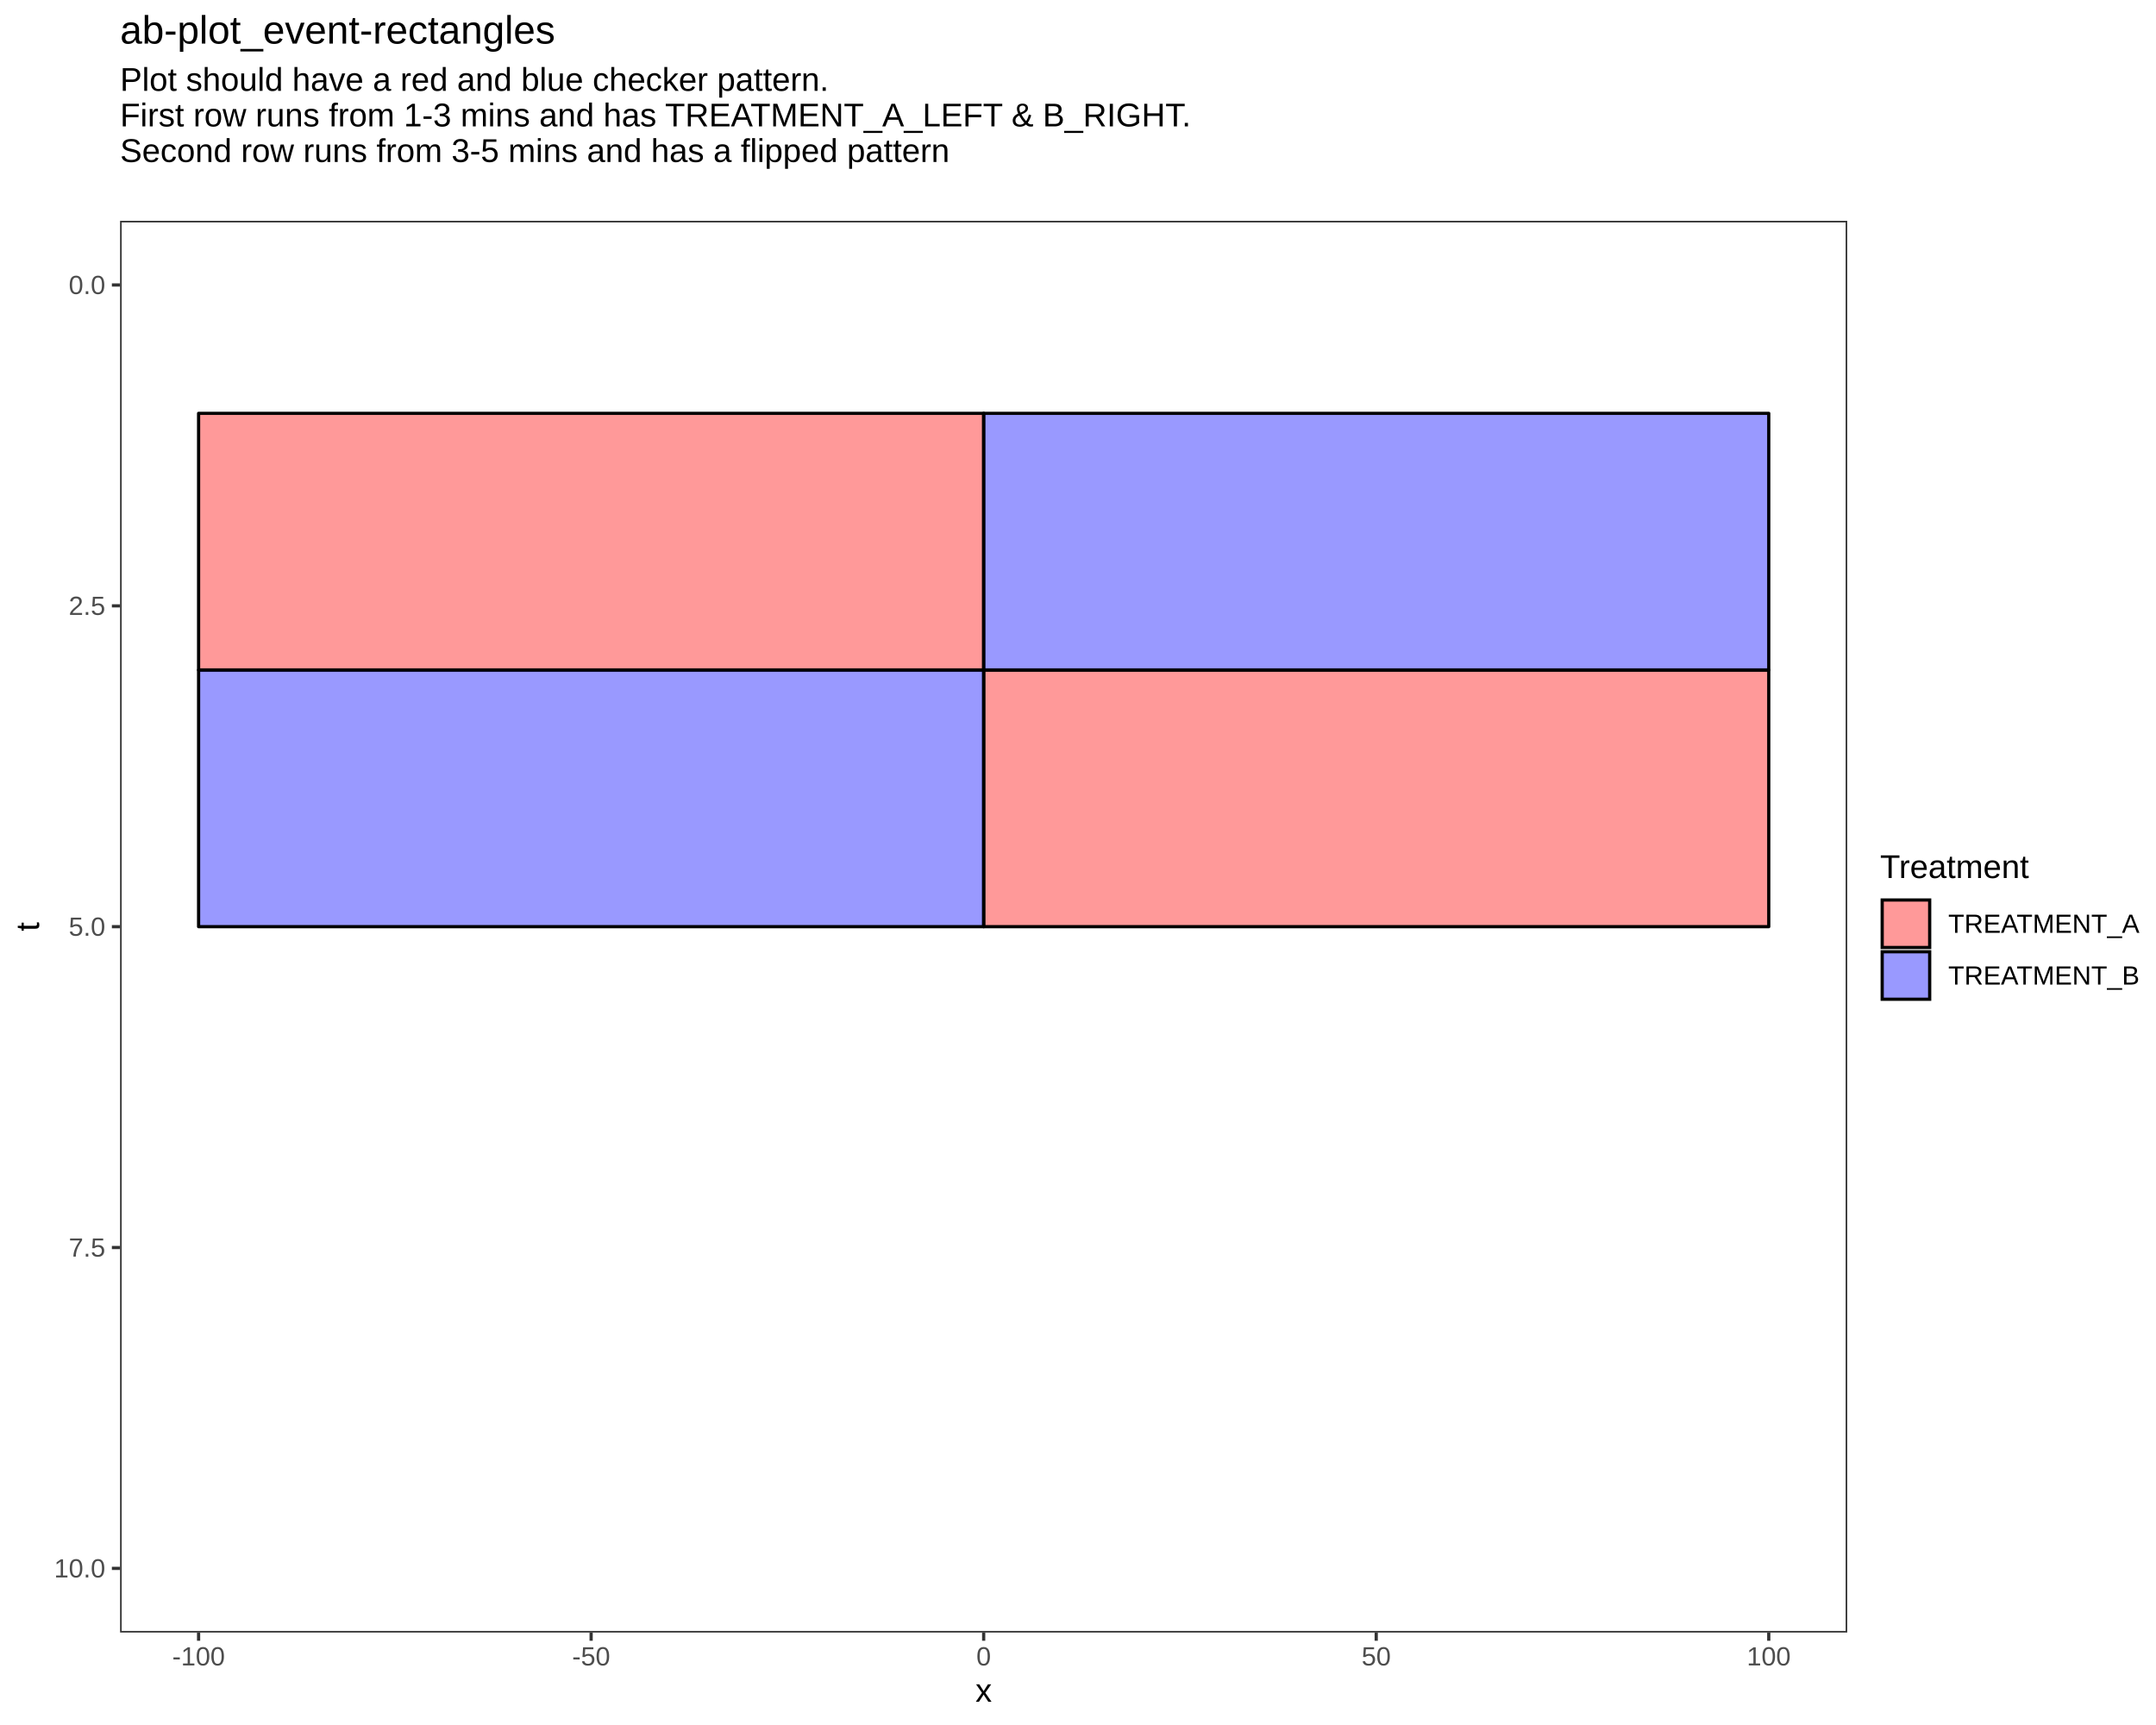
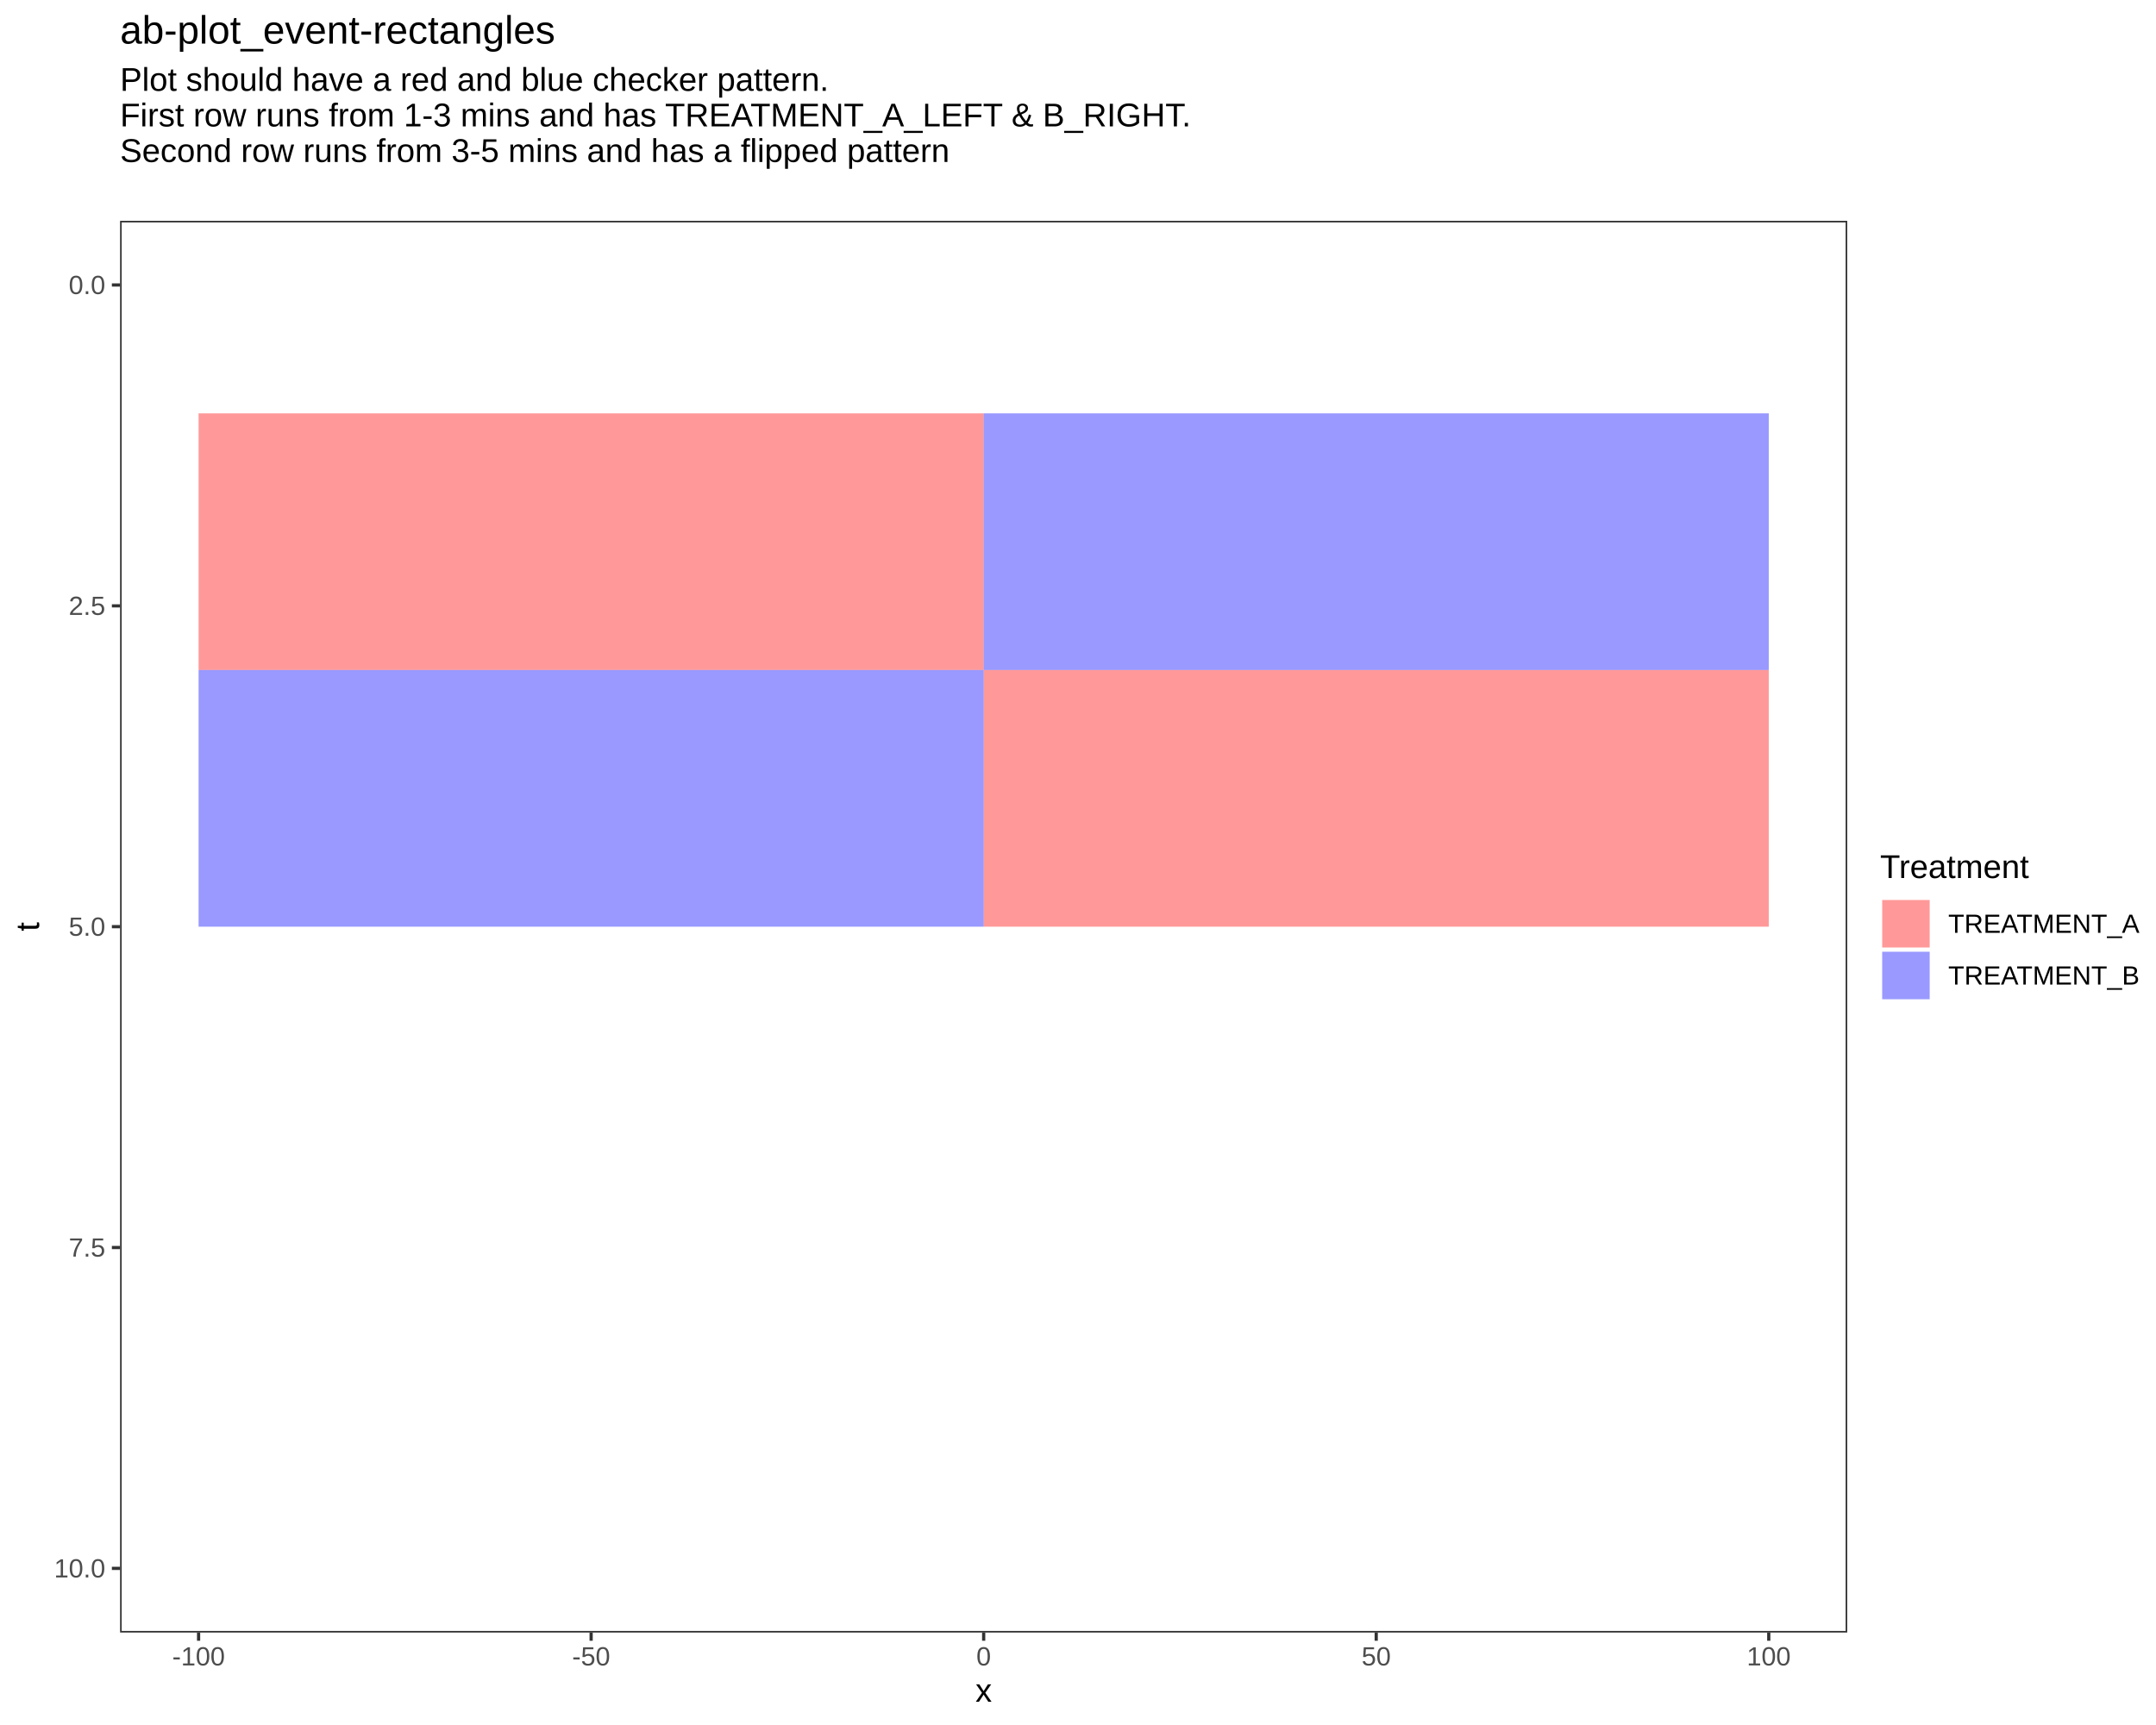
<svg xmlns="http://www.w3.org/2000/svg" viewBox="0 0 720.00 576.00">
  <defs>
    <style type="text/css">
    line, polyline, polygon, path, rect, circle {
      fill: none;
      stroke: #000000;
      stroke-linecap: round;
      stroke-linejoin: round;
      stroke-miterlimit: 10.00;
    }
  </style>
  </defs>
  <rect width="100%" height="100%" style="stroke: none; fill: #FFFFFF;" />
  <rect x="0.00" y="0.00" width="720.00" height="576.00" style="stroke-width: 1.07; stroke: #FFFFFF; fill: #FFFFFF;" />
  <defs>
    <clipPath id="cpNDAuMTB8NjE2LjkwfDU0NS4xM3w3My43Mw==">
      <rect x="40.10" y="73.73" width="576.79" height="471.40" />
    </clipPath>
  </defs>
  <rect x="40.10" y="73.73" width="576.79" height="471.40" style="stroke-width: 1.07; stroke: none; fill: #FFFFFF;" clip-path="url(#cpNDAuMTB8NjE2LjkwfDU0NS4xM3w3My43Mw==)" />
-   <polygon points="66.32,138.02 328.50,138.02 328.50,223.72 66.32,223.72 " style="stroke-width: 1.07; fill: #FF0000; fill-opacity: 0.40;" clip-path="url(#cpNDAuMTB8NjE2LjkwfDU0NS4xM3w3My43Mw==)" />
-   <polygon points="328.50,223.72 590.68,223.72 590.68,309.43 328.50,309.43 " style="stroke-width: 1.07; fill: #FF0000; fill-opacity: 0.40;" clip-path="url(#cpNDAuMTB8NjE2LjkwfDU0NS4xM3w3My43Mw==)" />
-   <polygon points="66.32,223.72 328.50,223.72 328.50,309.43 66.32,309.43 " style="stroke-width: 1.07; fill: #0000FF; fill-opacity: 0.40;" clip-path="url(#cpNDAuMTB8NjE2LjkwfDU0NS4xM3w3My43Mw==)" />
-   <polygon points="328.50,138.02 590.68,138.02 590.68,223.72 328.50,223.72 " style="stroke-width: 1.07; fill: #0000FF; fill-opacity: 0.40;" clip-path="url(#cpNDAuMTB8NjE2LjkwfDU0NS4xM3w3My43Mw==)" />
+   <polygon points="66.32,138.02 328.50,138.02 328.50,223.72 66.32,223.72 " style="stroke-width: 1.07; stroke: none; fill: #FF0000; fill-opacity: 0.40;" clip-path="url(#cpNDAuMTB8NjE2LjkwfDU0NS4xM3w3My43Mw==)" />
+   <polygon points="328.50,223.72 590.68,223.72 590.68,309.43 328.50,309.43 " style="stroke-width: 1.07; stroke: none; fill: #FF0000; fill-opacity: 0.40;" clip-path="url(#cpNDAuMTB8NjE2LjkwfDU0NS4xM3w3My43Mw==)" />
+   <polygon points="66.32,223.72 328.50,223.72 328.50,309.43 66.32,309.43 " style="stroke-width: 1.07; stroke: none; fill: #0000FF; fill-opacity: 0.40;" clip-path="url(#cpNDAuMTB8NjE2LjkwfDU0NS4xM3w3My43Mw==)" />
+   <polygon points="328.50,138.02 590.68,138.02 590.68,223.72 328.50,223.72 " style="stroke-width: 1.07; stroke: none; fill: #0000FF; fill-opacity: 0.40;" clip-path="url(#cpNDAuMTB8NjE2LjkwfDU0NS4xM3w3My43Mw==)" />
  <rect x="40.10" y="73.73" width="576.79" height="471.40" style="stroke-width: 1.07; stroke: #333333;" clip-path="url(#cpNDAuMTB8NjE2LjkwfDU0NS4xM3w3My43Mw==)" />
  <defs>
    <clipPath id="cpMC4wMHw3MjAuMDB8NTc2LjAwfDAuMDA=">
      <rect x="0.00" y="0.00" width="720.00" height="576.00" />
    </clipPath>
  </defs>
  <g clip-path="url(#cpMC4wMHw3MjAuMDB8NTc2LjAwfDAuMDA=)">
    <text x="22.95" y="98.19" style="font-size: 8.80px; fill: #4D4D4D; font-family: Liberation Sans;" textLength="12.22px" lengthAdjust="spacingAndGlyphs">0.0</text>
  </g>
  <g clip-path="url(#cpMC4wMHw3MjAuMDB8NTc2LjAwfDAuMDA=)">
    <text x="22.95" y="205.32" style="font-size: 8.80px; fill: #4D4D4D; font-family: Liberation Sans;" textLength="12.22px" lengthAdjust="spacingAndGlyphs">2.5</text>
  </g>
  <g clip-path="url(#cpMC4wMHw3MjAuMDB8NTc2LjAwfDAuMDA=)">
    <text x="22.95" y="312.46" style="font-size: 8.80px; fill: #4D4D4D; font-family: Liberation Sans;" textLength="12.22px" lengthAdjust="spacingAndGlyphs">5.0</text>
  </g>
  <g clip-path="url(#cpMC4wMHw3MjAuMDB8NTc2LjAwfDAuMDA=)">
    <text x="22.95" y="419.59" style="font-size: 8.80px; fill: #4D4D4D; font-family: Liberation Sans;" textLength="12.22px" lengthAdjust="spacingAndGlyphs">7.5</text>
  </g>
  <g clip-path="url(#cpMC4wMHw3MjAuMDB8NTc2LjAwfDAuMDA=)">
    <text x="18.06" y="526.73" style="font-size: 8.80px; fill: #4D4D4D; font-family: Liberation Sans;" textLength="17.11px" lengthAdjust="spacingAndGlyphs">10.0</text>
  </g>
  <polyline points="37.36,95.16 40.10,95.16 " style="stroke-width: 1.07; stroke: #333333; stroke-linecap: butt;" clip-path="url(#cpMC4wMHw3MjAuMDB8NTc2LjAwfDAuMDA=)" />
  <polyline points="37.36,202.30 40.10,202.30 " style="stroke-width: 1.07; stroke: #333333; stroke-linecap: butt;" clip-path="url(#cpMC4wMHw3MjAuMDB8NTc2LjAwfDAuMDA=)" />
  <polyline points="37.36,309.43 40.10,309.43 " style="stroke-width: 1.07; stroke: #333333; stroke-linecap: butt;" clip-path="url(#cpMC4wMHw3MjAuMDB8NTc2LjAwfDAuMDA=)" />
  <polyline points="37.36,416.57 40.10,416.57 " style="stroke-width: 1.07; stroke: #333333; stroke-linecap: butt;" clip-path="url(#cpMC4wMHw3MjAuMDB8NTc2LjAwfDAuMDA=)" />
  <polyline points="37.36,523.70 40.10,523.70 " style="stroke-width: 1.07; stroke: #333333; stroke-linecap: butt;" clip-path="url(#cpMC4wMHw3MjAuMDB8NTc2LjAwfDAuMDA=)" />
  <polyline points="66.32,547.87 66.32,545.13 " style="stroke-width: 1.07; stroke: #333333; stroke-linecap: butt;" clip-path="url(#cpMC4wMHw3MjAuMDB8NTc2LjAwfDAuMDA=)" />
  <polyline points="197.41,547.87 197.41,545.13 " style="stroke-width: 1.07; stroke: #333333; stroke-linecap: butt;" clip-path="url(#cpMC4wMHw3MjAuMDB8NTc2LjAwfDAuMDA=)" />
  <polyline points="328.50,547.87 328.50,545.13 " style="stroke-width: 1.07; stroke: #333333; stroke-linecap: butt;" clip-path="url(#cpMC4wMHw3MjAuMDB8NTc2LjAwfDAuMDA=)" />
  <polyline points="459.59,547.87 459.59,545.13 " style="stroke-width: 1.07; stroke: #333333; stroke-linecap: butt;" clip-path="url(#cpMC4wMHw3MjAuMDB8NTc2LjAwfDAuMDA=)" />
  <polyline points="590.68,547.87 590.68,545.13 " style="stroke-width: 1.07; stroke: #333333; stroke-linecap: butt;" clip-path="url(#cpMC4wMHw3MjAuMDB8NTc2LjAwfDAuMDA=)" />
  <g clip-path="url(#cpMC4wMHw3MjAuMDB8NTc2LjAwfDAuMDA=)">
    <text x="57.52" y="556.11" style="font-size: 8.80px; fill: #4D4D4D; font-family: Liberation Sans;" textLength="17.59px" lengthAdjust="spacingAndGlyphs">-100</text>
  </g>
  <g clip-path="url(#cpMC4wMHw3MjAuMDB8NTc2LjAwfDAuMDA=)">
    <text x="191.06" y="556.11" style="font-size: 8.80px; fill: #4D4D4D; font-family: Liberation Sans;" textLength="12.70px" lengthAdjust="spacingAndGlyphs">-50</text>
  </g>
  <g clip-path="url(#cpMC4wMHw3MjAuMDB8NTc2LjAwfDAuMDA=)">
    <text x="326.05" y="556.11" style="font-size: 8.80px; fill: #4D4D4D; font-family: Liberation Sans;" textLength="4.89px" lengthAdjust="spacingAndGlyphs">0</text>
  </g>
  <g clip-path="url(#cpMC4wMHw3MjAuMDB8NTc2LjAwfDAuMDA=)">
    <text x="454.70" y="556.11" style="font-size: 8.80px; fill: #4D4D4D; font-family: Liberation Sans;" textLength="9.78px" lengthAdjust="spacingAndGlyphs">50</text>
  </g>
  <g clip-path="url(#cpMC4wMHw3MjAuMDB8NTc2LjAwfDAuMDA=)">
    <text x="583.34" y="556.11" style="font-size: 8.80px; fill: #4D4D4D; font-family: Liberation Sans;" textLength="14.67px" lengthAdjust="spacingAndGlyphs">100</text>
  </g>
  <g clip-path="url(#cpMC4wMHw3MjAuMDB8NTc2LjAwfDAuMDA=)">
    <text x="325.75" y="568.24" style="font-size: 11.00px; font-family: Liberation Sans;" textLength="5.50px" lengthAdjust="spacingAndGlyphs">x</text>
  </g>
  <g clip-path="url(#cpMC4wMHw3MjAuMDB8NTc2LjAwfDAuMDA=)">
    <text transform="translate(13.04,310.96) rotate(-90)" style="font-size: 11.00px; font-family: Liberation Sans;" textLength="3.06px" lengthAdjust="spacingAndGlyphs">t</text>
  </g>
  <rect x="627.85" y="284.49" width="86.67" height="49.88" style="stroke-width: 1.07; stroke: none; fill: #FFFFFF;" clip-path="url(#cpMC4wMHw3MjAuMDB8NTc2LjAwfDAuMDA=)" />
  <g clip-path="url(#cpMC4wMHw3MjAuMDB8NTc2LjAwfDAuMDA=)">
    <text x="627.85" y="293.19" style="font-size: 11.00px; font-family: Liberation Sans;" textLength="49.75px" lengthAdjust="spacingAndGlyphs">Treatment</text>
  </g>
  <rect x="627.85" y="299.81" width="17.28" height="17.28" style="stroke-width: 1.07; stroke: none; fill: #FFFFFF;" clip-path="url(#cpMC4wMHw3MjAuMDB8NTc2LjAwfDAuMDA=)" />
-   <rect x="628.56" y="300.52" width="15.86" height="15.86" style="stroke-width: 1.07; stroke-linecap: square; stroke-linejoin: miter; fill: #FF0000; fill-opacity: 0.40;" clip-path="url(#cpMC4wMHw3MjAuMDB8NTc2LjAwfDAuMDA=)" />
+   <rect x="628.56" y="300.52" width="15.86" height="15.86" style="stroke-width: 1.07; stroke: none; stroke-linecap: square; stroke-linejoin: miter; fill: #FF0000; fill-opacity: 0.40;" clip-path="url(#cpMC4wMHw3MjAuMDB8NTc2LjAwfDAuMDA=)" />
  <rect x="627.85" y="317.09" width="17.28" height="17.28" style="stroke-width: 1.07; stroke: none; fill: #FFFFFF;" clip-path="url(#cpMC4wMHw3MjAuMDB8NTc2LjAwfDAuMDA=)" />
-   <rect x="628.56" y="317.80" width="15.86" height="15.86" style="stroke-width: 1.07; stroke-linecap: square; stroke-linejoin: miter; fill: #0000FF; fill-opacity: 0.40;" clip-path="url(#cpMC4wMHw3MjAuMDB8NTc2LjAwfDAuMDA=)" />
+   <rect x="628.56" y="317.80" width="15.86" height="15.86" style="stroke-width: 1.07; stroke: none; stroke-linecap: square; stroke-linejoin: miter; fill: #0000FF; fill-opacity: 0.40;" clip-path="url(#cpMC4wMHw3MjAuMDB8NTc2LjAwfDAuMDA=)" />
  <g clip-path="url(#cpMC4wMHw3MjAuMDB8NTc2LjAwfDAuMDA=)">
    <text x="650.61" y="311.48" style="font-size: 8.80px; font-family: Liberation Sans;" textLength="63.91px" lengthAdjust="spacingAndGlyphs">TREATMENT_A</text>
  </g>
  <g clip-path="url(#cpMC4wMHw3MjAuMDB8NTc2LjAwfDAuMDA=)">
    <text x="650.61" y="328.76" style="font-size: 8.80px; font-family: Liberation Sans;" textLength="63.91px" lengthAdjust="spacingAndGlyphs">TREATMENT_B</text>
  </g>
  <g clip-path="url(#cpMC4wMHw3MjAuMDB8NTc2LjAwfDAuMDA=)">
    <text x="40.10" y="30.33" style="font-size: 11.00px; font-family: Liberation Sans;" textLength="239.94px" lengthAdjust="spacingAndGlyphs">Plot should have a red and blue checker pattern. </text>
  </g>
  <g clip-path="url(#cpMC4wMHw3MjAuMDB8NTc2LjAwfDAuMDA=)">
    <text x="40.10" y="42.21" style="font-size: 11.00px; font-family: Liberation Sans;" textLength="385.31px" lengthAdjust="spacingAndGlyphs">         First row runs from 1-3 mins and has TREATMENT_A_LEFT &amp; B_RIGHT.</text>
  </g>
  <g clip-path="url(#cpMC4wMHw3MjAuMDB8NTc2LjAwfDAuMDA=)">
    <text x="40.10" y="54.09" style="font-size: 11.00px; font-family: Liberation Sans;" textLength="304.75px" lengthAdjust="spacingAndGlyphs">         Second row runs from 3-5 mins and has a flipped pattern</text>
  </g>
  <g clip-path="url(#cpMC4wMHw3MjAuMDB8NTc2LjAwfDAuMDA=)">
    <text x="40.10" y="65.97" style="font-size: 11.00px; font-family: Liberation Sans;" textLength="27.56px" lengthAdjust="spacingAndGlyphs">         </text>
  </g>
  <g clip-path="url(#cpMC4wMHw3MjAuMDB8NTc2LjAwfDAuMDA=)">
    <text x="40.10" y="14.56" style="font-size: 13.20px; font-family: Liberation Sans;" textLength="145.06px" lengthAdjust="spacingAndGlyphs">ab-plot_event-rectangles</text>
  </g>
</svg>
